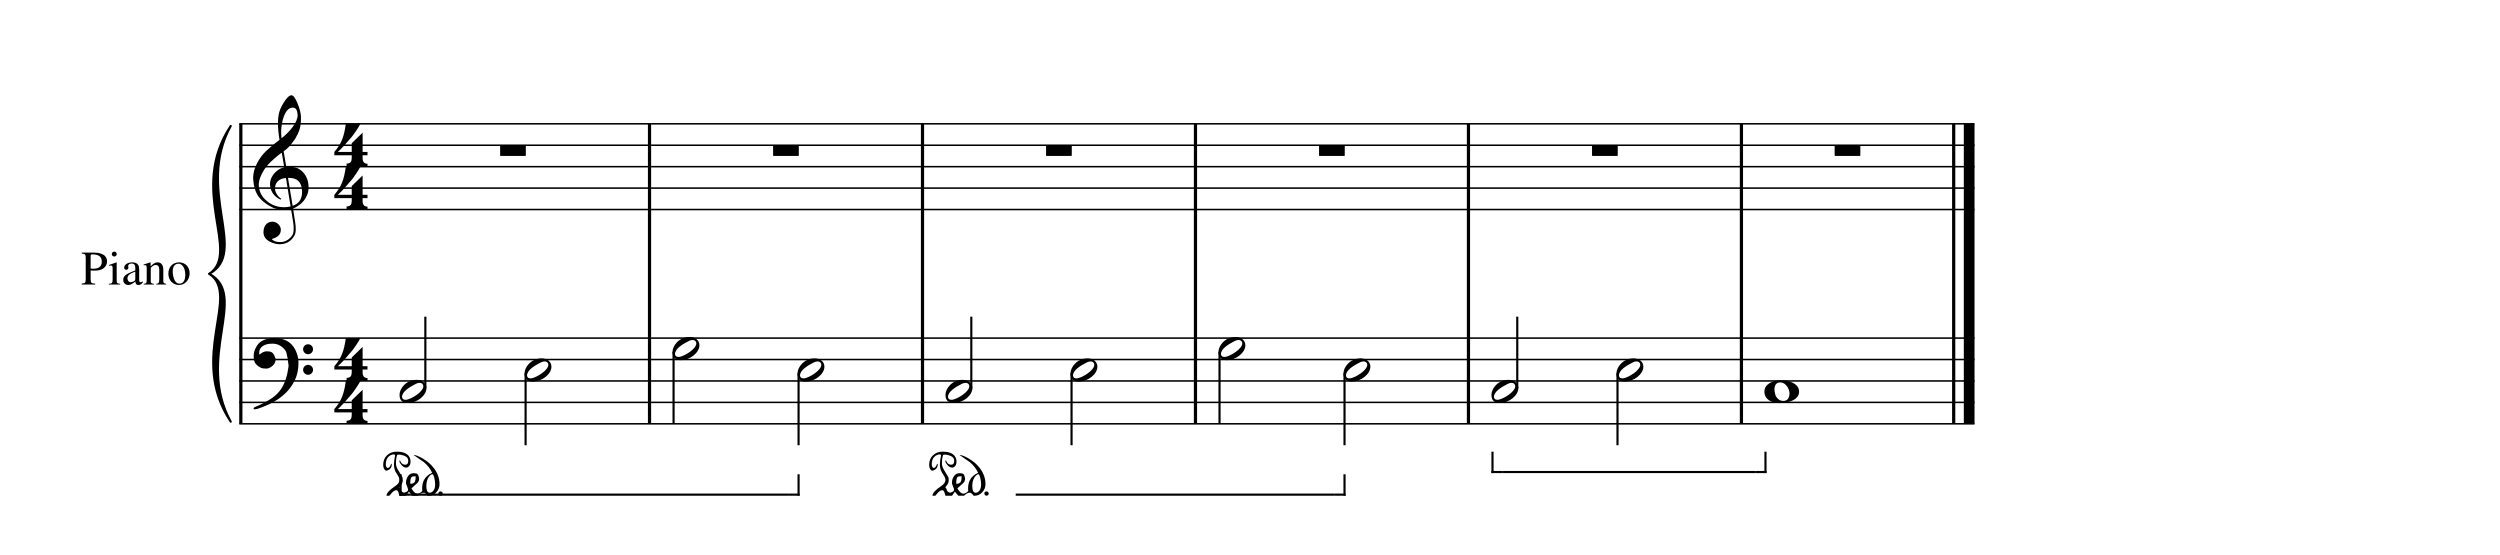
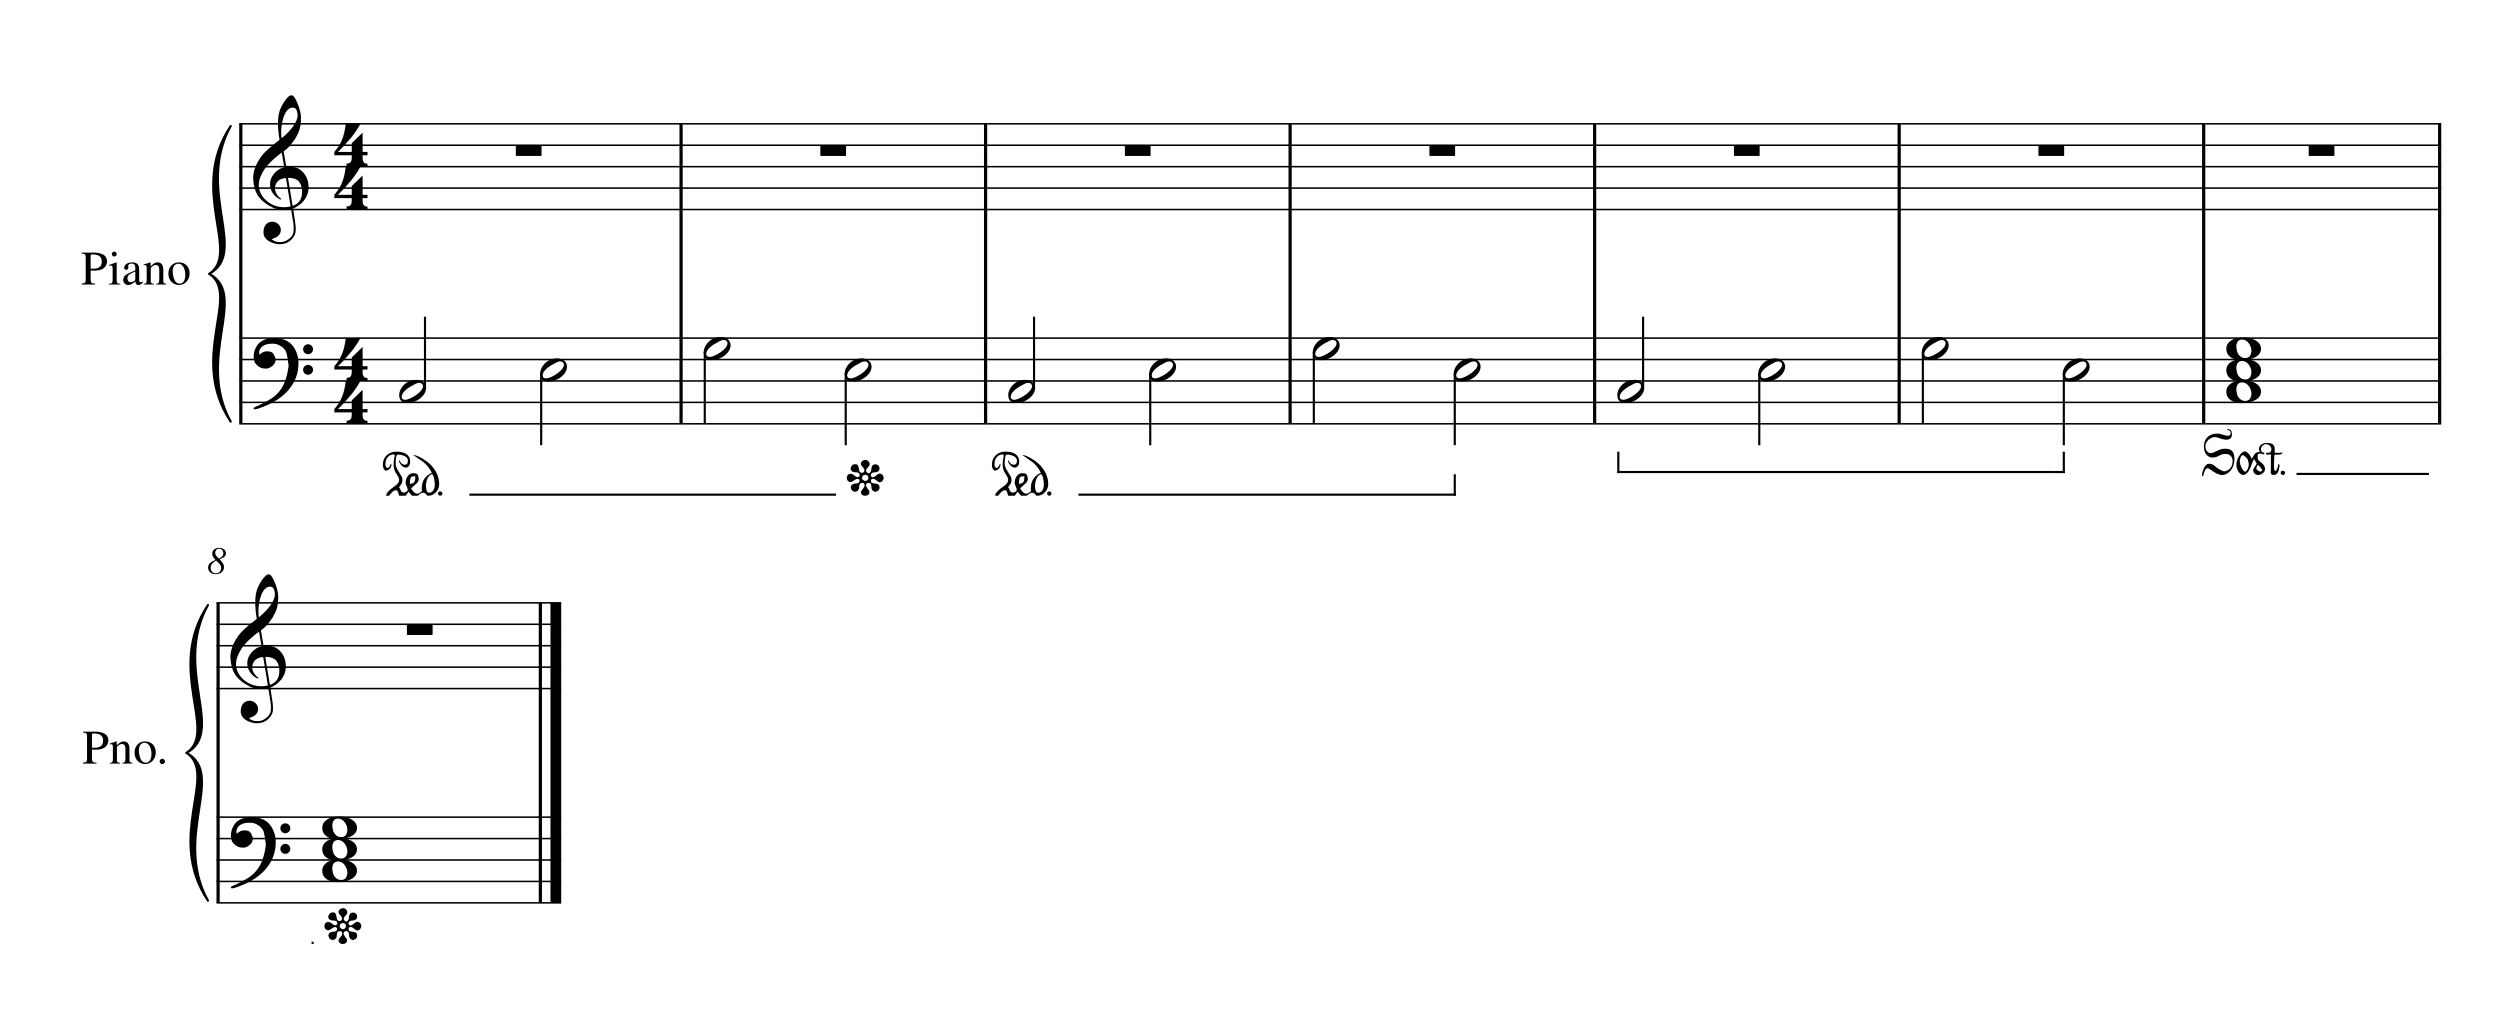
- <svg xmlns="http://www.w3.org/2000/svg" xmlns:xlink="http://www.w3.org/1999/xlink" width="2100px" height="466px" version="1.1" overflow="visible">
+ <svg xmlns="http://www.w3.org/2000/svg" xmlns:xlink="http://www.w3.org/1999/xlink" width="2100px" height="862px" version="1.1" overflow="visible">
  <defs>
-     <symbol id="E650-q4x2lt" viewBox="0 0 1000 1000" overflow="inherit">
+     <symbol id="E0A3-1swhohl" viewBox="0 0 1000 1000" overflow="inherit">
+       <path transform="scale(1,-1)" d="M278 64c0 22 -17 39 -43 39c-12 0 -26 -3 -41 -10c-85 -43 -165 -94 -165 -156c5 -25 15 -32 49 -32c67 11 200 95 200 159zM0 -36c0 68 73 174 200 174c66 0 114 -39 114 -97c0 -84 -106 -173 -218 -173c-64 0 -96 32 -96 96z" />
+     </symbol>
+     <symbol id="E084-1swhohl" viewBox="0 0 1000 1000" overflow="inherit">
+       <path transform="scale(1,-1)" d="M20 -78c84 97 114 180 134 329h170c-13 -32 -82 -132 -99 -151l-84 -97c-33 -36 -59 -63 -80 -81h162v102l127 123v-225h57v-39h-57v-34c0 -43 19 -65 57 -65v-34h-244v36c48 0 60 26 60 70v27h-203v39z" />
+     </symbol>
+     <symbol id="E0A2-1swhohl" viewBox="0 0 1000 1000" overflow="inherit">
+       <path transform="scale(1,-1)" d="M198 133c102 0 207 -45 207 -133c0 -92 -118 -133 -227 -133c-101 0 -178 46 -178 133c0 88 93 133 198 133zM293 -21c0 14 -3 29 -8 44c-7 20 -18 38 -33 54c-20 21 -43 31 -68 31l-20 -2c-15 -5 -27 -14 -36 -28c-4 -9 -6 -17 -8 -24s-3 -16 -3 -27c0 -15 3 -34 9 -57 s18 -41 34 -55c15 -15 36 -23 62 -23c4 0 10 1 18 2c19 5 32 15 40 30s13 34 13 55z" />
+     </symbol>
+     <symbol id="E050-1swhohl" viewBox="0 0 1000 1000" overflow="inherit">
+       <path transform="scale(1,-1)" d="M441 -245c-23 -4 -48 -6 -76 -6c-59 0 -102 7 -130 20c-88 42 -150 93 -187 154c-26 44 -43 103 -48 176c0 6 -1 13 -1 19c0 54 15 111 45 170c29 57 65 106 110 148s96 85 153 127c-3 16 -8 46 -13 92c-4 43 -5 73 -5 89c0 117 16 172 69 257c34 54 64 82 89 82 c21 0 43 -30 69 -92s39 -115 41 -159v-15c0 -109 -21 -162 -67 -241c-13 -20 -63 -90 -98 -118c-13 -9 -25 -19 -37 -29l31 -181c8 1 18 2 28 2c58 0 102 -12 133 -35c59 -43 92 -104 98 -184c1 -7 1 -15 1 -22c0 -123 -87 -209 -181 -248c8 -57 17 -110 25 -162 c5 -31 6 -58 6 -80c0 -30 -5 -53 -14 -70c-35 -64 -88 -99 -158 -103c-5 0 -11 -1 -16 -1c-37 0 -72 10 -108 27c-50 24 -77 59 -80 105v11c0 29 7 55 20 76c18 28 45 42 79 44h6c49 0 93 -42 97 -87v-9c0 -51 -34 -86 -105 -106c17 -24 51 -36 102 -36c62 0 116 43 140 85 c9 16 13 41 13 74c0 20 -1 42 -5 67c-8 53 -18 106 -26 159zM461 939c-95 0 -135 -175 -135 -286c0 -24 2 -48 5 -71c50 39 92 82 127 128c40 53 60 100 60 140v8c-4 53 -22 81 -55 81h-2zM406 119l54 -326c73 25 110 78 110 161c0 7 0 15 -1 23c-7 95 -57 142 -151 142h-12 zM382 117c-72 -2 -128 -47 -128 -120v-7c2 -46 43 -99 75 -115c-3 -2 -7 -5 -10 -10c-70 33 -116 88 -123 172v11c0 68 44 126 88 159c23 17 49 29 78 36l-29 170c-21 -13 -52 -37 -92 -73c-50 -44 -86 -84 -109 -119c-45 -69 -67 -130 -67 -182v-13c5 -68 35 -127 93 -176 s125 -73 203 -73c25 0 50 3 75 9c-19 111 -36 221 -54 331z" />
+     </symbol>
+     <symbol id="E062-1swhohl" viewBox="0 0 1000 1000" overflow="inherit">
+       <path transform="scale(1,-1)" d="M582 -120c0 32 26 58 58 58s58 -26 58 -58s-26 -58 -58 -58s-58 26 -58 58zM582 120c0 32 26 58 58 58s58 -26 58 -58s-26 -58 -58 -58s-58 26 -58 58zM158 96c51 0 73 -14 88 -49l16 -39c0 -17 -2 -30 -7 -40c-3 -11 -10 -21 -19 -31c-17 -18 -49 -43 -84 -43 c-55 0 -77 13 -112 44c-24 21 -35 55 -35 100c0 46 14 81 32 112c30 52 71 79 137 93l36 6l26 2c154 0 235 -68 274 -182c11 -32 18 -68 18 -107c0 -103 -26 -182 -68 -250c-89 -145 -234 -230 -412 -288l-30 -5c-9 0 -14 3 -14 8c3 10 5 11 10 16c35 15 70 30 96 44l78 43 c96 57 162 136 197 258c9 33 17 60 22 100c3 22 5 35 6 39c-7 69 -16 115 -23 140s-4 22 -16 40c-8 12 -19 23 -31 34c-24 21 -62 44 -118 44c-48 0 -84 -8 -113 -28c-28 -19 -42 -44 -42 -73v-16c2 -5 3 -9 4 -11c24 22 52 39 84 39z" />
+     </symbol>
+     <symbol id="E650-1swhohl" viewBox="0 0 1000 1000" overflow="inherit">
      <path transform="scale(1,-1)" d="M657 134c0 -35 -12 -66 -37 -93s-54 -41 -87 -41h-14c-6 8 -11 14 -14 17c-11 12 -21 18 -29 18c-15 0 -27 -3 -38 -10c-13 -11 -24 -19 -32 -25h-66l-40 47l-33 -47h-77c-5 19 -10 33 -13 42c-6 15 -13 22 -24 22h-3c-17 -2 -33 -12 -49 -30c-9 -11 -19 -23 -29 -34h-34 c0 29 34 67 103 113c33 22 49 46 49 72c0 17 -11 41 -32 71s-32 65 -33 106c0 15 1 30 3 47s6 37 11 61c-1 4 -4 7 -7 9s-9 3 -18 3c-19 -5 -33 -11 -42 -18c-28 -21 -42 -54 -42 -97c0 -11 2 -20 5 -27s8 -12 13 -15c2 -1 4 -1 6 -1c14 0 26 14 36 42c3 3 6 5 9 8 c1 -2 1 -6 1 -11c0 -15 -4 -28 -12 -40c-11 -16 -28 -26 -50 -31c-9 0 -17 5 -24 15c-9 13 -14 32 -14 55c0 45 15 82 45 110s68 42 113 42c52 0 92 -10 119 -30s41 -48 42 -83c0 -14 -2 -28 -7 -42c-12 -21 -27 -31 -44 -31c-18 0 -36 9 -53 28s-26 34 -26 47c0 6 2 9 7 10 c4 -11 8 -20 12 -25c12 -17 27 -26 46 -26c15 0 25 4 30 12s8 19 8 32c0 21 -8 36 -23 47s-35 19 -60 24c-10 2 -17 3 -20 3c-4 0 -13 -1 -26 -3c-5 -15 -9 -31 -11 -46s-3 -34 -3 -57c0 -21 7 -43 21 -68l54 -90c3 -13 4 -25 4 -37c0 -22 -8 -42 -25 -61 c-9 -9 -13 -17 -13 -22c9 -9 15 -20 18 -33s15 -23 36 -28c17 5 29 10 36 15s10 12 10 21c0 7 -4 19 -12 38c-5 13 -9 23 -11 30c-1 6 -1 11 -1 14c0 28 8 53 24 76s38 34 67 34c21 0 36 -4 44 -12s14 -23 17 -46c0 -3 1 -6 1 -9c0 -18 -8 -35 -22 -49 c-23 -21 -45 -41 -68 -61c6 -11 13 -21 21 -31c17 -21 33 -31 50 -31c12 0 25 5 39 15c4 3 10 8 17 15c-1 12 -2 22 -2 31c0 37 7 68 20 95c19 38 51 67 97 87c-21 47 -53 88 -96 124c-41 29 -82 57 -123 86c29 -3 66 -17 111 -44c55 -32 98 -70 131 -115 c42 -57 63 -118 63 -184zM379 227c-10 0 -20 -1 -31 -2s-18 -6 -22 -15s-7 -17 -8 -25s-2 -17 -2 -26v-20c28 0 46 9 55 28c5 11 8 31 8 60zM513 54c6 -13 16 -19 30 -19c16 0 30 8 43 24s19 39 20 70c0 25 -3 52 -10 80s-15 42 -25 43c-21 -9 -38 -26 -50 -52 s-18 -55 -18 -87c0 -23 3 -43 10 -59zM671 50c7 0 12 -3 17 -8s7 -11 7 -18s-3 -12 -8 -17s-12 -7 -19 -7s-12 3 -17 8s-7 12 -7 19c0 15 9 23 27 23z" />
    </symbol>
-     <symbol id="E050-q4x2lt" viewBox="0 0 1000 1000" overflow="inherit">
-       <path transform="scale(1,-1)" d="M441 -245c-23 -4 -48 -6 -76 -6c-59 0 -102 7 -130 20c-88 42 -150 93 -187 154c-26 44 -43 103 -48 176c0 6 -1 13 -1 19c0 54 15 111 45 170c29 57 65 106 110 148s96 85 153 127c-3 16 -8 46 -13 92c-4 43 -5 73 -5 89c0 117 16 172 69 257c34 54 64 82 89 82 c21 0 43 -30 69 -92s39 -115 41 -159v-15c0 -109 -21 -162 -67 -241c-13 -20 -63 -90 -98 -118c-13 -9 -25 -19 -37 -29l31 -181c8 1 18 2 28 2c58 0 102 -12 133 -35c59 -43 92 -104 98 -184c1 -7 1 -15 1 -22c0 -123 -87 -209 -181 -248c8 -57 17 -110 25 -162 c5 -31 6 -58 6 -80c0 -30 -5 -53 -14 -70c-35 -64 -88 -99 -158 -103c-5 0 -11 -1 -16 -1c-37 0 -72 10 -108 27c-50 24 -77 59 -80 105v11c0 29 7 55 20 76c18 28 45 42 79 44h6c49 0 93 -42 97 -87v-9c0 -51 -34 -86 -105 -106c17 -24 51 -36 102 -36c62 0 116 43 140 85 c9 16 13 41 13 74c0 20 -1 42 -5 67c-8 53 -18 106 -26 159zM461 939c-95 0 -135 -175 -135 -286c0 -24 2 -48 5 -71c50 39 92 82 127 128c40 53 60 100 60 140v8c-4 53 -22 81 -55 81h-2zM406 119l54 -326c73 25 110 78 110 161c0 7 0 15 -1 23c-7 95 -57 142 -151 142h-12 zM382 117c-72 -2 -128 -47 -128 -120v-7c2 -46 43 -99 75 -115c-3 -2 -7 -5 -10 -10c-70 33 -116 88 -123 172v11c0 68 44 126 88 159c23 17 49 29 78 36l-29 170c-21 -13 -52 -37 -92 -73c-50 -44 -86 -84 -109 -119c-45 -69 -67 -130 -67 -182v-13c5 -68 35 -127 93 -176 s125 -73 203 -73c25 0 50 3 75 9c-19 111 -36 221 -54 331z" />
-     </symbol>
-     <symbol id="E062-q4x2lt" viewBox="0 0 1000 1000" overflow="inherit">
-       <path transform="scale(1,-1)" d="M582 -120c0 32 26 58 58 58s58 -26 58 -58s-26 -58 -58 -58s-58 26 -58 58zM582 120c0 32 26 58 58 58s58 -26 58 -58s-26 -58 -58 -58s-58 26 -58 58zM158 96c51 0 73 -14 88 -49l16 -39c0 -17 -2 -30 -7 -40c-3 -11 -10 -21 -19 -31c-17 -18 -49 -43 -84 -43 c-55 0 -77 13 -112 44c-24 21 -35 55 -35 100c0 46 14 81 32 112c30 52 71 79 137 93l36 6l26 2c154 0 235 -68 274 -182c11 -32 18 -68 18 -107c0 -103 -26 -182 -68 -250c-89 -145 -234 -230 -412 -288l-30 -5c-9 0 -14 3 -14 8c3 10 5 11 10 16c35 15 70 30 96 44l78 43 c96 57 162 136 197 258c9 33 17 60 22 100c3 22 5 35 6 39c-7 69 -16 115 -23 140s-4 22 -16 40c-8 12 -19 23 -31 34c-24 21 -62 44 -118 44c-48 0 -84 -8 -113 -28c-28 -19 -42 -44 -42 -73v-16c2 -5 3 -9 4 -11c24 22 52 39 84 39z" />
-     </symbol>
-     <symbol id="E084-q4x2lt" viewBox="0 0 1000 1000" overflow="inherit">
-       <path transform="scale(1,-1)" d="M20 -78c84 97 114 180 134 329h170c-13 -32 -82 -132 -99 -151l-84 -97c-33 -36 -59 -63 -80 -81h162v102l127 123v-225h57v-39h-57v-34c0 -43 19 -65 57 -65v-34h-244v36c48 0 60 26 60 70v27h-203v39z" />
-     </symbol>
-     <symbol id="E0A2-q4x2lt" viewBox="0 0 1000 1000" overflow="inherit">
-       <path transform="scale(1,-1)" d="M198 133c102 0 207 -45 207 -133c0 -92 -118 -133 -227 -133c-101 0 -178 46 -178 133c0 88 93 133 198 133zM293 -21c0 14 -3 29 -8 44c-7 20 -18 38 -33 54c-20 21 -43 31 -68 31l-20 -2c-15 -5 -27 -14 -36 -28c-4 -9 -6 -17 -8 -24s-3 -16 -3 -27c0 -15 3 -34 9 -57 s18 -41 34 -55c15 -15 36 -23 62 -23c4 0 10 1 18 2c19 5 32 15 40 30s13 34 13 55z" />
-     </symbol>
-     <symbol id="E0A3-q4x2lt" viewBox="0 0 1000 1000" overflow="inherit">
-       <path transform="scale(1,-1)" d="M278 64c0 22 -17 39 -43 39c-12 0 -26 -3 -41 -10c-85 -43 -165 -94 -165 -156c5 -25 15 -32 49 -32c67 11 200 95 200 159zM0 -36c0 68 73 174 200 174c66 0 114 -39 114 -97c0 -84 -106 -173 -218 -173c-64 0 -96 32 -96 96z" />
-     </symbol>
-     <symbol id="E4E3-q4x2lt" viewBox="0 0 1000 1000" overflow="inherit">
+     <symbol id="E655-1swhohl" viewBox="0 0 1000 1000" overflow="inherit">
+       <path transform="scale(1,-1)" d="M217 244c-22 0 -39 -16 -39 -37c0 -18 21 -34 39 -35c20 0 35 18 35 37c0 21 -15 34 -35 35zM44 317c3 26 25 51 52 51c16 0 28 -4 32 -12c11 -14 14 -56 22 -76c6 -8 14 -12 25 -14l16 5c9 5 14 11 15 25c0 7 -2 13 -5 17l-11 18l-17 17l-9 22c0 28 25 47 53 47 s50 -23 50 -47c0 -20 -7 -25 -21 -39l-15 -20c-4 -7 -6 -13 -7 -18c1 -4 5 -11 5 -14l11 -11l14 -7c20 2 30 22 33 47c0 39 17 58 49 58c26 0 46 -21 46 -47c0 -29 -23 -46 -54 -46c-30 0 -45 -11 -48 -34l5 -12c1 -3 4 -5 7 -8c1 -2 6 -3 14 -5c10 2 17 6 23 12 c8 3 6 4 16 12l21 15c4 3 12 5 21 5c23 0 43 -26 44 -49c0 -20 -16 -41 -30 -49c-3 -1 -10 -3 -19 -4c-7 1 -16 7 -30 18l-26 19c-4 3 -11 4 -20 4c-8 0 -14 -1 -17 -4l-9 -19c2 -13 6 -21 14 -24l11 -4l27 -5c16 0 28 -4 37 -12c9 -6 13 -17 13 -34c0 -13 -5 -25 -14 -34 c-9 -8 -22 -13 -36 -16c-11 2 -23 8 -34 19c-8 11 -11 27 -11 47c0 11 -4 21 -7 27c-5 8 -14 12 -26 12c-19 0 -29 -15 -32 -31c3 -7 8 -14 11 -21c4 -8 8 -14 13 -21l8 -8l5 -10c3 -5 4 -13 5 -21c0 -26 -26 -39 -52 -39c-25 0 -45 15 -48 39c1 6 5 18 7 21 c11 14 22 29 33 43c2 4 3 10 4 19c0 17 -8 26 -24 29c-31 0 -40 -20 -40 -51s-17 -49 -48 -54c-33 7 -42 20 -50 52c3 31 25 46 66 46c19 0 37 12 37 31c0 8 -3 13 -8 16c-3 4 -8 7 -16 7c-10 0 -24 -6 -40 -18c-14 -9 -25 -16 -39 -21c-28 3 -45 20 -46 51 c0 26 18 47 44 47c19 0 31 -9 44 -19l18 -14l19 -7c18 4 26 12 26 23c0 23 -15 34 -46 34c-37 0 -57 14 -61 44z" />
+     </symbol>
+     <symbol id="E659-1swhohl" viewBox="0 0 1000 1000" overflow="inherit">
+       <path transform="scale(1,-1)" d="M942 0c-14 0 -24 13 -24 27c0 15 9 23 27 23c13 0 24 -13 24 -26c0 -14 -13 -24 -27 -24zM887 111v9c0 3 1 5 6 5c6 0 11 -2 11 -13c0 -4 0 -7 -1 -15c-7 -58 -24 -97 -68 -97c-28 0 -33 16 -33 39c0 11 1 24 1 38v62c0 24 0 46 1 79l2 16v1c0 3 -2 4 -6 4s-11 -1 -18 -1 h-19c-10 0 -16 2 -16 12s6 10 16 10h21c7 0 25 7 25 42c0 31 -28 57 -62 57c-32 0 -59 -29 -59 -57c0 -14 4 -30 13 -35c14 -8 26 -6 26 -13c0 -11 -5 -13 -13 -13s-20 9 -32 9c-5 0 -10 -1 -16 -1c-8 0 -16 -10 -16 -22c0 -3 -1 -10 -1 -18c0 -12 2 -28 14 -40l33 -29 c2 -2 22 -13 33 -42c4 -10 6 -19 6 -28c0 -44 -48 -70 -82 -70c-25 0 -56 22 -56 55c0 12 5 23 37 70c4 5 4 7 4 9s0 2 -4 7c-6 7 -23 44 -28 44c-3 0 -3 -4 -8 -15c-19 -40 -28 -82 -50 -118c-14 -23 -41 -52 -66 -52c-21 0 -43 18 -54 35c-12 19 -27 46 -27 81 c0 36 10 79 45 124c21 26 37 35 53 35c27 0 56 -37 68 -59c9 -15 9 -26 13 -26s6 7 12 19c15 29 33 59 72 59c4 0 12 0 12 1c0 4 -12 12 -12 33c0 41 35 72 94 72c66 0 90 -23 90 -73v-37c0 -5 7 -5 12 -5l40 -1c8 0 27 5 35 5c2 0 3 0 3 -1c0 -17 -26 -24 -37 -24h-43 c-10 0 -14 -4 -15 -19c-3 -54 -3 -93 -3 -125c0 -35 7 -46 16 -46c12 0 26 24 31 63zM476 232c-23 0 -36 -51 -36 -73c0 -15 5 -36 15 -60s30 -60 48 -60c20 0 42 52 42 78c0 32 -7 54 -14 68c-6 12 -43 47 -55 47zM651 116c-2 0 -3 -3 -7 -8c-9 -15 -10 -22 -10 -30v-2 c0 -14 26 -36 50 -36c10 0 16 11 16 19c0 10 -17 30 -36 49c-5 6 -11 8 -13 8zM302 535c37 0 47 -24 47 -62c0 -46 -31 -61 -61 -61c-4 0 -9 -1 -13 0c-76 10 -78 30 -130 30c-36 0 -106 -44 -106 -104c0 -59 38 -83 61 -83c46 0 93 52 168 52c54 0 110 -16 110 -117 c0 -136 -89 -190 -142 -190c-45.682 0 -94.875 31.906 -127 56c-13 10 -35 23 -45 23c-23 0 -34 -35 -45 -68c-3 -8 -1 -25 -11 -25c-7 0 -8 4 -8 9v4c0 36 19 77 32 99c16 26 33 33 51 33c54 0 62 -32 115 -62c26 -15 44 -26 62 -26c6 0 13 1 20 4c21 9 77 27 77 118 c0 56 -44 78 -70 80c-6 1 -12 0 -17 0c-68 0 -74 -41 -149 -41c-54 0 -99 48 -99 127c0 110 78 152 154 152c51 0 81 -25 132 -25c17 0 26 15 26 31c0 17 -8 33 -25 33c-11 0 -16 4 -16 7s3 5 9 6z" />
+     </symbol>
+     <symbol id="E4E3-1swhohl" viewBox="0 0 1000 1000" overflow="inherit">
      <path transform="scale(1,-1)" d="M0 -115v105c0 9 1 10 10 10h280c9 0 10 -1 10 -10v-105c0 -9 -1 -10 -10 -10h-280c-9 0 -10 1 -10 10z" />
    </symbol>
  </defs>
  <style type="text/css">g.page-margin{font-family:Times,serif;} g.ending, g.fing, g.reh, g.tempo{font-weight:bold;} g.dir, g.dynam, g.mNum{font-style:italic;} g.label{font-weight:normal;}</style>
-   <svg class="definition-scale" color="black" viewBox="0 0 21000 4660">
+   <svg class="definition-scale" color="black" viewBox="0 0 21000 8620">
    <g class="page-margin" transform="translate(500, 500)">
-       <g id="mguuw2m" class="mdiv pageMilestone" />
-       <g id="sfo3j1h" class="score pageMilestone" />
-       <g id="syro818" class="system">
+       <g id="m9429xu" class="mdiv pageMilestone" />
+       <g id="s1qt0jh2" class="score pageMilestone" />
+       <g id="s1hhk76d" class="system">
        <path d="M1523 540 L1523 3060" stroke="currentColor" stroke-width="27" />
-         <g id="g7dm3sk" class="grpSym">
+         <g id="gy7g3pd" class="grpSym">
          <path d="M1438,3042 C1078,2502 1528,1980 1258,1800 C1591,1980 1141,2502 1438,3042" stroke="currentColor" stroke-linecap="round" stroke-linejoin="round" stroke-width="18" />
          <path d="M1438,558 C1141,1098 1591,1620 1258,1800 C1528,1620 1078,1098 1438,558" stroke="currentColor" stroke-linecap="round" stroke-linejoin="round" stroke-width="18" />
        </g>
-         <g id="l1vv3a1e" class="label">
+         <g id="l1iyfez2" class="label">
          <text x="1105" y="1890" text-anchor="end" font-size="0px">
-             <tspan id="t9gpg4f" class="text">
+             <tspan id="t6enhk1" class="text">
              <tspan font-size="405px">Piano</tspan>
            </tspan>
          </text>
        </g>
        <g id="s1" class="section systemMilestone" />
        <g id="mddywwz" class="measure">
          <g id="m1s1" class="staff">
-             <path d="M1510 540 L4969 540" stroke="currentColor" stroke-width="13" />
-             <path d="M1510 720 L4969 720" stroke="currentColor" stroke-width="13" />
-             <path d="M1510 900 L4969 900" stroke="currentColor" stroke-width="13" />
-             <path d="M1510 1080 L4969 1080" stroke="currentColor" stroke-width="13" />
-             <path d="M1510 1260 L4969 1260" stroke="currentColor" stroke-width="13" />
-             <g id="c1h45k9i" class="clef">
-               <use xlink:href="#E050-q4x2lt" x="1627" y="1080" height="720px" width="720px" />
-             </g>
-             <g id="ked2tsz" class="keySig" />
-             <g id="ml4u4h6" class="meterSig">
-               <use xlink:href="#E084-q4x2lt" x="2294" y="720" height="720px" width="720px" />
-               <use xlink:href="#E084-q4x2lt" x="2294" y="1080" height="720px" width="720px" />
+             <path d="M1510 540 L5234 540" stroke="currentColor" stroke-width="13" />
+             <path d="M1510 720 L5234 720" stroke="currentColor" stroke-width="13" />
+             <path d="M1510 900 L5234 900" stroke="currentColor" stroke-width="13" />
+             <path d="M1510 1080 L5234 1080" stroke="currentColor" stroke-width="13" />
+             <path d="M1510 1260 L5234 1260" stroke="currentColor" stroke-width="13" />
+             <g id="c2jo3tj" class="clef">
+               <use xlink:href="#E050-1swhohl" x="1627" y="1080" height="720px" width="720px" />
+             </g>
+             <g id="k1aicvcv" class="keySig" />
+             <g id="m1va3rbn" class="meterSig">
+               <use xlink:href="#E084-1swhohl" x="2294" y="720" height="720px" width="720px" />
+               <use xlink:href="#E084-1swhohl" x="2294" y="1080" height="720px" width="720px" />
            </g>
            <g id="m1s1l1" class="layer">
              <g id="mtk5pwc" class="mRest">
-                 <use xlink:href="#E4E3-q4x2lt" x="3701" y="720" height="720px" width="720px" />
+                 <use xlink:href="#E4E3-1swhohl" x="3833" y="720" height="720px" width="720px" />
              </g>
            </g>
          </g>
          <g id="m1s2" class="staff">
-             <path d="M1510 2340 L4969 2340" stroke="currentColor" stroke-width="13" />
-             <path d="M1510 2520 L4969 2520" stroke="currentColor" stroke-width="13" />
-             <path d="M1510 2700 L4969 2700" stroke="currentColor" stroke-width="13" />
-             <path d="M1510 2880 L4969 2880" stroke="currentColor" stroke-width="13" />
-             <path d="M1510 3060 L4969 3060" stroke="currentColor" stroke-width="13" />
-             <g id="c1rzt19m" class="clef">
-               <use xlink:href="#E062-q4x2lt" x="1627" y="2520" height="720px" width="720px" />
-             </g>
-             <g id="kfoidj9" class="keySig" />
-             <g id="mc3fxnr" class="meterSig">
-               <use xlink:href="#E084-q4x2lt" x="2294" y="2520" height="720px" width="720px" />
-               <use xlink:href="#E084-q4x2lt" x="2294" y="2880" height="720px" width="720px" />
+             <path d="M1510 2340 L5234 2340" stroke="currentColor" stroke-width="13" />
+             <path d="M1510 2520 L5234 2520" stroke="currentColor" stroke-width="13" />
+             <path d="M1510 2700 L5234 2700" stroke="currentColor" stroke-width="13" />
+             <path d="M1510 2880 L5234 2880" stroke="currentColor" stroke-width="13" />
+             <path d="M1510 3060 L5234 3060" stroke="currentColor" stroke-width="13" />
+             <g id="cqdnehh" class="clef">
+               <use xlink:href="#E062-1swhohl" x="1627" y="2520" height="720px" width="720px" />
+             </g>
+             <g id="k17y9a7a" class="keySig" />
+             <g id="m1jg1s6i" class="meterSig">
+               <use xlink:href="#E084-1swhohl" x="2294" y="2520" height="720px" width="720px" />
+               <use xlink:href="#E084-1swhohl" x="2294" y="2880" height="720px" width="720px" />
            </g>
            <g id="m1s2l1" class="layer">
              <g id="nc1d340" class="note">
                <g class="notehead">
-                   <use xlink:href="#E0A3-q4x2lt" x="2856" y="2790" height="720px" width="720px" />
-                 </g>
-                 <g id="s1gqbwac" class="stem">
-                   <path d="M3073 2762 L3073 2160" stroke="currentColor" stroke-width="18" />
+                   <use xlink:href="#E0A3-1swhohl" x="2853" y="2790" height="720px" width="720px" />
+                 </g>
+                 <g id="szgcpiv" class="stem">
+                   <path d="M3070 2762 L3070 2160" stroke="currentColor" stroke-width="18" />
                </g>
              </g>
              <g id="ng3ah6y" class="note">
                <g class="notehead">
-                   <use xlink:href="#E0A3-q4x2lt" x="3906" y="2610" height="720px" width="720px" />
-                 </g>
-                 <g id="s1sp2swc" class="stem">
-                   <path d="M3915 2635 L3915 3240" stroke="currentColor" stroke-width="18" />
+                   <use xlink:href="#E0A3-1swhohl" x="4037" y="2610" height="720px" width="720px" />
+                 </g>
+                 <g id="stg4rx6" class="stem">
+                   <path d="M4046 2635 L4046 3240" stroke="currentColor" stroke-width="18" />
                </g>
              </g>
            </g>
          </g>
          <g id="py4xpwz" class="pedal">
-             <use xlink:href="#E650-q4x2lt" x="2719" y="3664" height="720px" width="720px" />
-             <rect x="2856" y="3646" height="18" width="90" />
-             <rect x="2856" y="3484" height="180" width="18" />
-             <rect x="6127" y="3646" height="18" width="90" />
-             <rect x="6199" y="3484" height="180" width="18" />
-             <rect x="2946" y="3646" height="18" width="3181" />
-           </g>
-           <g id="bf90hqu" class="barLine">
-             <path d="M4956 540 L4956 1260" stroke="currentColor" stroke-width="27" />
-             <path d="M4956 2340 L4956 3060" stroke="currentColor" stroke-width="27" />
-             <path d="M4956 1260 L4956 2340" stroke="currentColor" stroke-width="27" />
+             <use xlink:href="#E650-1swhohl" x="2716" y="3664" height="720px" width="720px" />
+             <use xlink:href="#E655-1swhohl" x="6613" y="3664" height="720px" width="720px" />
+             <rect x="3443" y="3646" height="18" width="3080" />
+           </g>
+           <g id="b1z0dz0z" class="barLine">
+             <path d="M5221 540 L5221 1260" stroke="currentColor" stroke-width="27" />
+             <path d="M5221 2340 L5221 3060" stroke="currentColor" stroke-width="27" />
+             <path d="M5221 1260 L5221 2340" stroke="currentColor" stroke-width="27" />
          </g>
        </g>
        <g id="m1l4nzdu" class="measure">
          <g id="m2s1" class="staff">
-             <path d="M4969 540 L7262 540" stroke="currentColor" stroke-width="13" />
-             <path d="M4969 720 L7262 720" stroke="currentColor" stroke-width="13" />
-             <path d="M4969 900 L7262 900" stroke="currentColor" stroke-width="13" />
-             <path d="M4969 1080 L7262 1080" stroke="currentColor" stroke-width="13" />
-             <path d="M4969 1260 L7262 1260" stroke="currentColor" stroke-width="13" />
+             <path d="M5234 540 L7792 540" stroke="currentColor" stroke-width="13" />
+             <path d="M5234 720 L7792 720" stroke="currentColor" stroke-width="13" />
+             <path d="M5234 900 L7792 900" stroke="currentColor" stroke-width="13" />
+             <path d="M5234 1080 L7792 1080" stroke="currentColor" stroke-width="13" />
+             <path d="M5234 1260 L7792 1260" stroke="currentColor" stroke-width="13" />
            <g id="m2s1l1" class="layer">
              <g id="mb0dpt" class="mRest">
-                 <use xlink:href="#E4E3-q4x2lt" x="5994" y="720" height="720px" width="720px" />
+                 <use xlink:href="#E4E3-1swhohl" x="6391" y="720" height="720px" width="720px" />
              </g>
            </g>
          </g>
          <g id="m2s2" class="staff">
-             <path d="M4969 2340 L7262 2340" stroke="currentColor" stroke-width="13" />
-             <path d="M4969 2520 L7262 2520" stroke="currentColor" stroke-width="13" />
-             <path d="M4969 2700 L7262 2700" stroke="currentColor" stroke-width="13" />
-             <path d="M4969 2880 L7262 2880" stroke="currentColor" stroke-width="13" />
-             <path d="M4969 3060 L7262 3060" stroke="currentColor" stroke-width="13" />
+             <path d="M5234 2340 L7792 2340" stroke="currentColor" stroke-width="13" />
+             <path d="M5234 2520 L7792 2520" stroke="currentColor" stroke-width="13" />
+             <path d="M5234 2700 L7792 2700" stroke="currentColor" stroke-width="13" />
+             <path d="M5234 2880 L7792 2880" stroke="currentColor" stroke-width="13" />
+             <path d="M5234 3060 L7792 3060" stroke="currentColor" stroke-width="13" />
            <g id="m2s2l1" class="layer">
              <g id="nebeivn" class="note">
                <g class="notehead">
-                   <use xlink:href="#E0A3-q4x2lt" x="5149" y="2430" height="720px" width="720px" />
-                 </g>
-                 <g id="sduma96" class="stem">
-                   <path d="M5158 2455 L5158 3060" stroke="currentColor" stroke-width="18" />
+                   <use xlink:href="#E0A3-1swhohl" x="5411" y="2430" height="720px" width="720px" />
+                 </g>
+                 <g id="s1yw6t7a" class="stem">
+                   <path d="M5420 2455 L5420 3060" stroke="currentColor" stroke-width="18" />
                </g>
              </g>
              <g id="n8m2st2" class="note">
                <g class="notehead">
-                   <use xlink:href="#E0A3-q4x2lt" x="6199" y="2610" height="720px" width="720px" />
-                 </g>
-                 <g id="s1wtllkz" class="stem">
-                   <path d="M6208 2635 L6208 3240" stroke="currentColor" stroke-width="18" />
-                 </g>
-               </g>
-             </g>
-           </g>
-           <g id="b1lawjce" class="barLine">
-             <path d="M7249 540 L7249 1260" stroke="currentColor" stroke-width="27" />
-             <path d="M7249 2340 L7249 3060" stroke="currentColor" stroke-width="27" />
-             <path d="M7249 1260 L7249 2340" stroke="currentColor" stroke-width="27" />
+                   <use xlink:href="#E0A3-1swhohl" x="6595" y="2610" height="720px" width="720px" />
+                 </g>
+                 <g id="sip66td" class="stem">
+                   <path d="M6604 2635 L6604 3240" stroke="currentColor" stroke-width="18" />
+                 </g>
+               </g>
+             </g>
+           </g>
+           <g id="behxuak" class="barLine">
+             <path d="M7779 540 L7779 1260" stroke="currentColor" stroke-width="27" />
+             <path d="M7779 2340 L7779 3060" stroke="currentColor" stroke-width="27" />
+             <path d="M7779 1260 L7779 2340" stroke="currentColor" stroke-width="27" />
          </g>
        </g>
        <g id="m1ozmbjn" class="measure">
          <g id="m3s1" class="staff">
-             <path d="M7262 540 L9555 540" stroke="currentColor" stroke-width="13" />
-             <path d="M7262 720 L9555 720" stroke="currentColor" stroke-width="13" />
-             <path d="M7262 900 L9555 900" stroke="currentColor" stroke-width="13" />
-             <path d="M7262 1080 L9555 1080" stroke="currentColor" stroke-width="13" />
-             <path d="M7262 1260 L9555 1260" stroke="currentColor" stroke-width="13" />
+             <path d="M7792 540 L10350 540" stroke="currentColor" stroke-width="13" />
+             <path d="M7792 720 L10350 720" stroke="currentColor" stroke-width="13" />
+             <path d="M7792 900 L10350 900" stroke="currentColor" stroke-width="13" />
+             <path d="M7792 1080 L10350 1080" stroke="currentColor" stroke-width="13" />
+             <path d="M7792 1260 L10350 1260" stroke="currentColor" stroke-width="13" />
            <g id="m3s1l1" class="layer">
              <g id="m1iz9grx" class="mRest">
-                 <use xlink:href="#E4E3-q4x2lt" x="8287" y="720" height="720px" width="720px" />
+                 <use xlink:href="#E4E3-1swhohl" x="8949" y="720" height="720px" width="720px" />
              </g>
            </g>
          </g>
          <g id="m3s2" class="staff">
-             <path d="M7262 2340 L9555 2340" stroke="currentColor" stroke-width="13" />
-             <path d="M7262 2520 L9555 2520" stroke="currentColor" stroke-width="13" />
-             <path d="M7262 2700 L9555 2700" stroke="currentColor" stroke-width="13" />
-             <path d="M7262 2880 L9555 2880" stroke="currentColor" stroke-width="13" />
-             <path d="M7262 3060 L9555 3060" stroke="currentColor" stroke-width="13" />
+             <path d="M7792 2340 L10350 2340" stroke="currentColor" stroke-width="13" />
+             <path d="M7792 2520 L10350 2520" stroke="currentColor" stroke-width="13" />
+             <path d="M7792 2700 L10350 2700" stroke="currentColor" stroke-width="13" />
+             <path d="M7792 2880 L10350 2880" stroke="currentColor" stroke-width="13" />
+             <path d="M7792 3060 L10350 3060" stroke="currentColor" stroke-width="13" />
            <g id="m3s2l1" class="layer">
              <g id="nj7ce8t" class="note">
                <g class="notehead">
-                   <use xlink:href="#E0A3-q4x2lt" x="7442" y="2790" height="720px" width="720px" />
-                 </g>
-                 <g id="sjabr7o" class="stem">
-                   <path d="M7659 2762 L7659 2160" stroke="currentColor" stroke-width="18" />
+                   <use xlink:href="#E0A3-1swhohl" x="7969" y="2790" height="720px" width="720px" />
+                 </g>
+                 <g id="sxe6z5k" class="stem">
+                   <path d="M8186 2762 L8186 2160" stroke="currentColor" stroke-width="18" />
                </g>
              </g>
              <g id="nfb4qk8" class="note">
                <g class="notehead">
-                   <use xlink:href="#E0A3-q4x2lt" x="8492" y="2610" height="720px" width="720px" />
-                 </g>
-                 <g id="sgl23p1" class="stem">
-                   <path d="M8501 2635 L8501 3240" stroke="currentColor" stroke-width="18" />
+                   <use xlink:href="#E0A3-1swhohl" x="9153" y="2610" height="720px" width="720px" />
+                 </g>
+                 <g id="s1sly8ch" class="stem">
+                   <path d="M9162 2635 L9162 3240" stroke="currentColor" stroke-width="18" />
                </g>
              </g>
            </g>
          </g>
          <g id="p1rajt53" class="pedal">
-             <use xlink:href="#E650-q4x2lt" x="7305" y="3664" height="720px" width="720px" />
-             <rect x="10713" y="3646" height="18" width="90" />
-             <rect x="10785" y="3484" height="180" width="18" />
-             <rect x="8032" y="3646" height="18" width="2681" />
-           </g>
-           <g id="b1rlyy38" class="barLine">
-             <path d="M9542 540 L9542 1260" stroke="currentColor" stroke-width="27" />
-             <path d="M9542 2340 L9542 3060" stroke="currentColor" stroke-width="27" />
-             <path d="M9542 1260 L9542 2340" stroke="currentColor" stroke-width="27" />
+             <use xlink:href="#E650-1swhohl" x="7832" y="3664" height="720px" width="720px" />
+             <rect x="11639" y="3646" height="18" width="90" />
+             <rect x="11711" y="3484" height="180" width="18" />
+             <rect x="8559" y="3646" height="18" width="3080" />
+           </g>
+           <g id="bloctvp" class="barLine">
+             <path d="M10337 540 L10337 1260" stroke="currentColor" stroke-width="27" />
+             <path d="M10337 2340 L10337 3060" stroke="currentColor" stroke-width="27" />
+             <path d="M10337 1260 L10337 2340" stroke="currentColor" stroke-width="27" />
          </g>
        </g>
        <g id="m9kgky8" class="measure">
          <g id="m4s1" class="staff">
-             <path d="M9555 540 L11848 540" stroke="currentColor" stroke-width="13" />
-             <path d="M9555 720 L11848 720" stroke="currentColor" stroke-width="13" />
-             <path d="M9555 900 L11848 900" stroke="currentColor" stroke-width="13" />
-             <path d="M9555 1080 L11848 1080" stroke="currentColor" stroke-width="13" />
-             <path d="M9555 1260 L11848 1260" stroke="currentColor" stroke-width="13" />
+             <path d="M10350 540 L12908 540" stroke="currentColor" stroke-width="13" />
+             <path d="M10350 720 L12908 720" stroke="currentColor" stroke-width="13" />
+             <path d="M10350 900 L12908 900" stroke="currentColor" stroke-width="13" />
+             <path d="M10350 1080 L12908 1080" stroke="currentColor" stroke-width="13" />
+             <path d="M10350 1260 L12908 1260" stroke="currentColor" stroke-width="13" />
            <g id="m4s1l1" class="layer">
              <g id="mlfaur2" class="mRest">
-                 <use xlink:href="#E4E3-q4x2lt" x="10580" y="720" height="720px" width="720px" />
+                 <use xlink:href="#E4E3-1swhohl" x="11507" y="720" height="720px" width="720px" />
              </g>
            </g>
          </g>
          <g id="m4s2" class="staff">
-             <path d="M9555 2340 L11848 2340" stroke="currentColor" stroke-width="13" />
-             <path d="M9555 2520 L11848 2520" stroke="currentColor" stroke-width="13" />
-             <path d="M9555 2700 L11848 2700" stroke="currentColor" stroke-width="13" />
-             <path d="M9555 2880 L11848 2880" stroke="currentColor" stroke-width="13" />
-             <path d="M9555 3060 L11848 3060" stroke="currentColor" stroke-width="13" />
+             <path d="M10350 2340 L12908 2340" stroke="currentColor" stroke-width="13" />
+             <path d="M10350 2520 L12908 2520" stroke="currentColor" stroke-width="13" />
+             <path d="M10350 2700 L12908 2700" stroke="currentColor" stroke-width="13" />
+             <path d="M10350 2880 L12908 2880" stroke="currentColor" stroke-width="13" />
+             <path d="M10350 3060 L12908 3060" stroke="currentColor" stroke-width="13" />
            <g id="m4s2l1" class="layer">
              <g id="nkj3bbb" class="note">
                <g class="notehead">
-                   <use xlink:href="#E0A3-q4x2lt" x="9735" y="2430" height="720px" width="720px" />
-                 </g>
-                 <g id="s1tgxrgd" class="stem">
-                   <path d="M9744 2455 L9744 3060" stroke="currentColor" stroke-width="18" />
+                   <use xlink:href="#E0A3-1swhohl" x="10527" y="2430" height="720px" width="720px" />
+                 </g>
+                 <g id="srgbmjw" class="stem">
+                   <path d="M10536 2455 L10536 3060" stroke="currentColor" stroke-width="18" />
                </g>
              </g>
              <g id="n1v7h9mr" class="note">
                <g class="notehead">
-                   <use xlink:href="#E0A3-q4x2lt" x="10785" y="2610" height="720px" width="720px" />
-                 </g>
-                 <g id="sqamja3" class="stem">
-                   <path d="M10794 2635 L10794 3240" stroke="currentColor" stroke-width="18" />
-                 </g>
-               </g>
-             </g>
-           </g>
-           <g id="bub6etg" class="barLine">
-             <path d="M11835 540 L11835 1260" stroke="currentColor" stroke-width="27" />
-             <path d="M11835 2340 L11835 3060" stroke="currentColor" stroke-width="27" />
-             <path d="M11835 1260 L11835 2340" stroke="currentColor" stroke-width="27" />
+                   <use xlink:href="#E0A3-1swhohl" x="11711" y="2610" height="720px" width="720px" />
+                 </g>
+                 <g id="s19m7890" class="stem">
+                   <path d="M11720 2635 L11720 3240" stroke="currentColor" stroke-width="18" />
+                 </g>
+               </g>
+             </g>
+           </g>
+           <g id="b2wkmi6" class="barLine">
+             <path d="M12895 540 L12895 1260" stroke="currentColor" stroke-width="27" />
+             <path d="M12895 2340 L12895 3060" stroke="currentColor" stroke-width="27" />
+             <path d="M12895 1260 L12895 2340" stroke="currentColor" stroke-width="27" />
          </g>
        </g>
        <g id="m1psjzsb" class="measure">
          <g id="m5s1" class="staff">
-             <path d="M11848 540 L14141 540" stroke="currentColor" stroke-width="13" />
-             <path d="M11848 720 L14141 720" stroke="currentColor" stroke-width="13" />
-             <path d="M11848 900 L14141 900" stroke="currentColor" stroke-width="13" />
-             <path d="M11848 1080 L14141 1080" stroke="currentColor" stroke-width="13" />
-             <path d="M11848 1260 L14141 1260" stroke="currentColor" stroke-width="13" />
+             <path d="M12908 540 L15466 540" stroke="currentColor" stroke-width="13" />
+             <path d="M12908 720 L15466 720" stroke="currentColor" stroke-width="13" />
+             <path d="M12908 900 L15466 900" stroke="currentColor" stroke-width="13" />
+             <path d="M12908 1080 L15466 1080" stroke="currentColor" stroke-width="13" />
+             <path d="M12908 1260 L15466 1260" stroke="currentColor" stroke-width="13" />
            <g id="m5s1l1" class="layer">
              <g id="me5umis" class="mRest">
-                 <use xlink:href="#E4E3-q4x2lt" x="12873" y="720" height="720px" width="720px" />
+                 <use xlink:href="#E4E3-1swhohl" x="14065" y="720" height="720px" width="720px" />
              </g>
            </g>
          </g>
          <g id="m5s2" class="staff">
-             <path d="M11848 2340 L14141 2340" stroke="currentColor" stroke-width="13" />
-             <path d="M11848 2520 L14141 2520" stroke="currentColor" stroke-width="13" />
-             <path d="M11848 2700 L14141 2700" stroke="currentColor" stroke-width="13" />
-             <path d="M11848 2880 L14141 2880" stroke="currentColor" stroke-width="13" />
-             <path d="M11848 3060 L14141 3060" stroke="currentColor" stroke-width="13" />
+             <path d="M12908 2340 L15466 2340" stroke="currentColor" stroke-width="13" />
+             <path d="M12908 2520 L15466 2520" stroke="currentColor" stroke-width="13" />
+             <path d="M12908 2700 L15466 2700" stroke="currentColor" stroke-width="13" />
+             <path d="M12908 2880 L15466 2880" stroke="currentColor" stroke-width="13" />
+             <path d="M12908 3060 L15466 3060" stroke="currentColor" stroke-width="13" />
            <g id="m5s2l1" class="layer">
              <g id="n2hbom" class="note">
                <g class="notehead">
-                   <use xlink:href="#E0A3-q4x2lt" x="12028" y="2790" height="720px" width="720px" />
-                 </g>
-                 <g id="s18mj4nc" class="stem">
-                   <path d="M12245 2762 L12245 2160" stroke="currentColor" stroke-width="18" />
+                   <use xlink:href="#E0A3-1swhohl" x="13085" y="2790" height="720px" width="720px" />
+                 </g>
+                 <g id="s19h5jep" class="stem">
+                   <path d="M13302 2762 L13302 2160" stroke="currentColor" stroke-width="18" />
                </g>
              </g>
              <g id="n1l2ndi8" class="note">
                <g class="notehead">
-                   <use xlink:href="#E0A3-q4x2lt" x="13078" y="2610" height="720px" width="720px" />
-                 </g>
-                 <g id="s1cnfza5" class="stem">
-                   <path d="M13087 2635 L13087 3240" stroke="currentColor" stroke-width="18" />
+                   <use xlink:href="#E0A3-1swhohl" x="14269" y="2610" height="720px" width="720px" />
+                 </g>
+                 <g id="sp3v3cs" class="stem">
+                   <path d="M14278 2635 L14278 3240" stroke="currentColor" stroke-width="18" />
                </g>
              </g>
            </g>
          </g>
          <g id="ppabeif" class="pedal">
-             <rect x="12028" y="3456" height="18" width="90" />
-             <rect x="12028" y="3294" height="180" width="18" />
-             <rect x="14249" y="3456" height="18" width="90" />
-             <rect x="14321" y="3294" height="180" width="18" />
-             <rect x="12118" y="3456" height="18" width="2131" />
-           </g>
-           <g id="bbgl5od" class="barLine">
-             <path d="M14128 540 L14128 1260" stroke="currentColor" stroke-width="27" />
-             <path d="M14128 2340 L14128 3060" stroke="currentColor" stroke-width="27" />
-             <path d="M14128 1260 L14128 2340" stroke="currentColor" stroke-width="27" />
+             <rect x="13085" y="3456" height="18" width="90" />
+             <rect x="13085" y="3294" height="180" width="18" />
+             <rect x="16755" y="3456" height="18" width="90" />
+             <rect x="16827" y="3294" height="180" width="18" />
+             <rect x="13175" y="3456" height="18" width="3580" />
+           </g>
+           <g id="bfp8sv3" class="barLine">
+             <path d="M15453 540 L15453 1260" stroke="currentColor" stroke-width="27" />
+             <path d="M15453 2340 L15453 3060" stroke="currentColor" stroke-width="27" />
+             <path d="M15453 1260 L15453 2340" stroke="currentColor" stroke-width="27" />
          </g>
        </g>
        <g id="m4wkmip" class="measure">
          <g id="m6s1" class="staff">
-             <path d="M14141 540 L16086 540" stroke="currentColor" stroke-width="13" />
-             <path d="M14141 720 L16086 720" stroke="currentColor" stroke-width="13" />
-             <path d="M14141 900 L16086 900" stroke="currentColor" stroke-width="13" />
-             <path d="M14141 1080 L16086 1080" stroke="currentColor" stroke-width="13" />
-             <path d="M14141 1260 L16086 1260" stroke="currentColor" stroke-width="13" />
+             <path d="M15466 540 L18024 540" stroke="currentColor" stroke-width="13" />
+             <path d="M15466 720 L18024 720" stroke="currentColor" stroke-width="13" />
+             <path d="M15466 900 L18024 900" stroke="currentColor" stroke-width="13" />
+             <path d="M15466 1080 L18024 1080" stroke="currentColor" stroke-width="13" />
+             <path d="M15466 1260 L18024 1260" stroke="currentColor" stroke-width="13" />
            <g id="m6s1l1" class="layer">
              <g id="m1kfd01j" class="mRest">
-                 <use xlink:href="#E4E3-q4x2lt" x="14911" y="720" height="720px" width="720px" />
+                 <use xlink:href="#E4E3-1swhohl" x="16623" y="720" height="720px" width="720px" />
              </g>
            </g>
          </g>
          <g id="m6s2" class="staff">
-             <path d="M14141 2340 L16086 2340" stroke="currentColor" stroke-width="13" />
-             <path d="M14141 2520 L16086 2520" stroke="currentColor" stroke-width="13" />
-             <path d="M14141 2700 L16086 2700" stroke="currentColor" stroke-width="13" />
-             <path d="M14141 2880 L16086 2880" stroke="currentColor" stroke-width="13" />
-             <path d="M14141 3060 L16086 3060" stroke="currentColor" stroke-width="13" />
+             <path d="M15466 2340 L18024 2340" stroke="currentColor" stroke-width="13" />
+             <path d="M15466 2520 L18024 2520" stroke="currentColor" stroke-width="13" />
+             <path d="M15466 2700 L18024 2700" stroke="currentColor" stroke-width="13" />
+             <path d="M15466 2880 L18024 2880" stroke="currentColor" stroke-width="13" />
+             <path d="M15466 3060 L18024 3060" stroke="currentColor" stroke-width="13" />
            <g id="m6s2l1" class="layer">
-               <g id="n5q6lda" class="note">
-                 <g class="notehead">
-                   <use xlink:href="#E0A2-q4x2lt" x="14321" y="2790" height="720px" width="720px" />
-                 </g>
-               </g>
-             </g>
-           </g>
-           <g id="bxjilnq" class="barLine">
-             <path d="M15911 540 L15911 1260" stroke="currentColor" stroke-width="27" />
-             <path d="M16041 540 L16041 1260" stroke="currentColor" stroke-width="90" />
-             <path d="M15911 2340 L15911 3060" stroke="currentColor" stroke-width="27" />
-             <path d="M16041 2340 L16041 3060" stroke="currentColor" stroke-width="90" />
-             <path d="M15911 1260 L15911 2340" stroke="currentColor" stroke-width="27" />
-             <path d="M16041 1260 L16041 2340" stroke="currentColor" stroke-width="90" />
-           </g>
-         </g>
-         <g id="s1r0mqmb" class="systemMilestoneEnd s1" />
+               <g id="nq9kjgk" class="note">
+                 <g class="notehead">
+                   <use xlink:href="#E0A3-1swhohl" x="15643" y="2430" height="720px" width="720px" />
+                 </g>
+                 <g id="sipj79v" class="stem">
+                   <path d="M15652 2455 L15652 3060" stroke="currentColor" stroke-width="18" />
+                 </g>
+               </g>
+               <g id="nz3prom" class="note">
+                 <g class="notehead">
+                   <use xlink:href="#E0A3-1swhohl" x="16827" y="2610" height="720px" width="720px" />
+                 </g>
+                 <g id="s1gohu9n" class="stem">
+                   <path d="M16836 2635 L16836 3240" stroke="currentColor" stroke-width="18" />
+                 </g>
+               </g>
+             </g>
+           </g>
+           <g id="b1vc8ka0" class="barLine">
+             <path d="M18011 540 L18011 1260" stroke="currentColor" stroke-width="27" />
+             <path d="M18011 2340 L18011 3060" stroke="currentColor" stroke-width="27" />
+             <path d="M18011 1260 L18011 2340" stroke="currentColor" stroke-width="27" />
+           </g>
+         </g>
+         <g id="m1xddgfa" class="measure">
+           <g id="m7s1" class="staff">
+             <path d="M18024 540 L20006 540" stroke="currentColor" stroke-width="13" />
+             <path d="M18024 720 L20006 720" stroke="currentColor" stroke-width="13" />
+             <path d="M18024 900 L20006 900" stroke="currentColor" stroke-width="13" />
+             <path d="M18024 1080 L20006 1080" stroke="currentColor" stroke-width="13" />
+             <path d="M18024 1260 L20006 1260" stroke="currentColor" stroke-width="13" />
+             <g id="m7s1l1" class="layer">
+               <g id="m1tijj0h" class="mRest">
+                 <use xlink:href="#E4E3-1swhohl" x="18893" y="720" height="720px" width="720px" />
+               </g>
+             </g>
+           </g>
+           <g id="m7s2" class="staff">
+             <path d="M18024 2340 L20006 2340" stroke="currentColor" stroke-width="13" />
+             <path d="M18024 2520 L20006 2520" stroke="currentColor" stroke-width="13" />
+             <path d="M18024 2700 L20006 2700" stroke="currentColor" stroke-width="13" />
+             <path d="M18024 2880 L20006 2880" stroke="currentColor" stroke-width="13" />
+             <path d="M18024 3060 L20006 3060" stroke="currentColor" stroke-width="13" />
+             <g id="m7s2l1" class="layer">
+               <g id="c1355bah" class="chord">
+                 <g id="n18x98u8" class="note">
+                   <g class="notehead">
+                     <use xlink:href="#E0A2-1swhohl" x="18201" y="2790" height="720px" width="720px" />
+                   </g>
+                 </g>
+                 <g id="n11f0csg" class="note">
+                   <g class="notehead">
+                     <use xlink:href="#E0A2-1swhohl" x="18201" y="2610" height="720px" width="720px" />
+                   </g>
+                 </g>
+                 <g id="n17f32e3" class="note">
+                   <g class="notehead">
+                     <use xlink:href="#E0A2-1swhohl" x="18201" y="2430" height="720px" width="720px" />
+                   </g>
+                 </g>
+               </g>
+             </g>
+           </g>
+           <g id="p8rxxq9" class="pedal">
+             <use xlink:href="#E659-1swhohl" x="17997" y="3490" height="720px" width="720px" />
+             <rect x="18791" y="3472" height="18" width="1112" />
+           </g>
+           <g id="b1vx26fo" class="barLine">
+             <path d="M19993 540 L19993 1260" stroke="currentColor" stroke-width="27" />
+             <path d="M19993 2340 L19993 3060" stroke="currentColor" stroke-width="27" />
+             <path d="M19993 1260 L19993 2340" stroke="currentColor" stroke-width="27" />
+           </g>
+         </g>
      </g>
-       <g id="p83n85x" class="pageMilestoneEnd sfo3j1h" />
-       <g id="p1gejj45" class="pageMilestoneEnd mguuw2m" />
+       <g id="s1nfpm3c" class="system">
+         <path d="M1332 4564 L1332 7084" stroke="currentColor" stroke-width="27" />
+         <g id="gauaf8e" class="grpSym">
+           <path d="M1247,7066 C887,6526 1337,6004 1067,5824 C1400,6004 950,6526 1247,7066" stroke="currentColor" stroke-linecap="round" stroke-linejoin="round" stroke-width="18" />
+           <path d="M1247,4582 C950,5122 1400,5644 1067,5824 C1337,5644 887,5122 1247,4582" stroke="currentColor" stroke-linecap="round" stroke-linejoin="round" stroke-width="18" />
+         </g>
+         <g id="l1wzqrsy" class="labelAbbr">
+           <text x="914" y="5914" text-anchor="end" font-size="0px">
+             <tspan id="tu6xp0j" class="text">
+               <tspan font-size="405px">Pno.</tspan>
+             </tspan>
+           </text>
+         </g>
+         <g id="mvtnhjb" class="measure">
+           <g id="m14eqidm" class="mNum autogenerated">
+             <text x="1319" y="4321" text-anchor="middle" font-size="0px">
+               <tspan id="tjw0kko" class="text">
+                 <tspan font-size="324px">8</tspan>
+               </tspan>
+             </text>
+           </g>
+           <g id="m8s1" class="staff">
+             <path d="M1319 4564 L4214 4564" stroke="currentColor" stroke-width="13" />
+             <path d="M1319 4744 L4214 4744" stroke="currentColor" stroke-width="13" />
+             <path d="M1319 4924 L4214 4924" stroke="currentColor" stroke-width="13" />
+             <path d="M1319 5104 L4214 5104" stroke="currentColor" stroke-width="13" />
+             <path d="M1319 5284 L4214 5284" stroke="currentColor" stroke-width="13" />
+             <g id="c1lqa4e1" class="clef">
+               <use xlink:href="#E050-1swhohl" x="1436" y="5104" height="720px" width="720px" />
+             </g>
+             <g id="k1a2pjs8" class="keySig" />
+             <g id="m8s1l1" class="layer">
+               <g id="mbahumz" class="mRest">
+                 <use xlink:href="#E4E3-1swhohl" x="2918" y="4744" height="720px" width="720px" />
+               </g>
+             </g>
+           </g>
+           <g id="m8s2" class="staff">
+             <path d="M1319 6364 L4214 6364" stroke="currentColor" stroke-width="13" />
+             <path d="M1319 6544 L4214 6544" stroke="currentColor" stroke-width="13" />
+             <path d="M1319 6724 L4214 6724" stroke="currentColor" stroke-width="13" />
+             <path d="M1319 6904 L4214 6904" stroke="currentColor" stroke-width="13" />
+             <path d="M1319 7084 L4214 7084" stroke="currentColor" stroke-width="13" />
+             <g id="ci8tglb" class="clef">
+               <use xlink:href="#E062-1swhohl" x="1436" y="6544" height="720px" width="720px" />
+             </g>
+             <g id="k12hjq0e" class="keySig" />
+             <g id="m8s2l1" class="layer">
+               <g id="c1cx1uhh" class="chord">
+                 <g id="n1x918h7" class="note">
+                   <g class="notehead">
+                     <use xlink:href="#E0A2-1swhohl" x="2207" y="6814" height="720px" width="720px" />
+                   </g>
+                 </g>
+                 <g id="nm617w5" class="note">
+                   <g class="notehead">
+                     <use xlink:href="#E0A2-1swhohl" x="2207" y="6634" height="720px" width="720px" />
+                   </g>
+                 </g>
+                 <g id="n17x5zeq" class="note">
+                   <g class="notehead">
+                     <use xlink:href="#E0A2-1swhohl" x="2207" y="6454" height="720px" width="720px" />
+                   </g>
+                 </g>
+               </g>
+             </g>
+           </g>
+           <g id="b1k3lg4r" class="barLine">
+             <path d="M4039 4564 L4039 5284" stroke="currentColor" stroke-width="27" />
+             <path d="M4169 4564 L4169 5284" stroke="currentColor" stroke-width="90" />
+             <path d="M4039 6364 L4039 7084" stroke="currentColor" stroke-width="27" />
+             <path d="M4169 6364 L4169 7084" stroke="currentColor" stroke-width="90" />
+             <path d="M4039 5284 L4039 6364" stroke="currentColor" stroke-width="27" />
+             <path d="M4169 5284 L4169 6364" stroke="currentColor" stroke-width="90" />
+           </g>
+         </g>
+         <g id="sq0fj0g" class="systemMilestoneEnd s1" />
+         <g class="pedal id-p8rxxq9 spanning">
+           <use xlink:href="#E655-1swhohl" x="2225" y="7429" height="720px" width="720px" />
+           <rect x="2117" y="7411" height="18" width="18" />
+         </g>
+       </g>
+       <g id="p1tjcgpv" class="pageMilestoneEnd s1qt0jh2" />
+       <g id="p18l4t95" class="pageMilestoneEnd m9429xu" />
    </g>
  </svg>
</svg>
